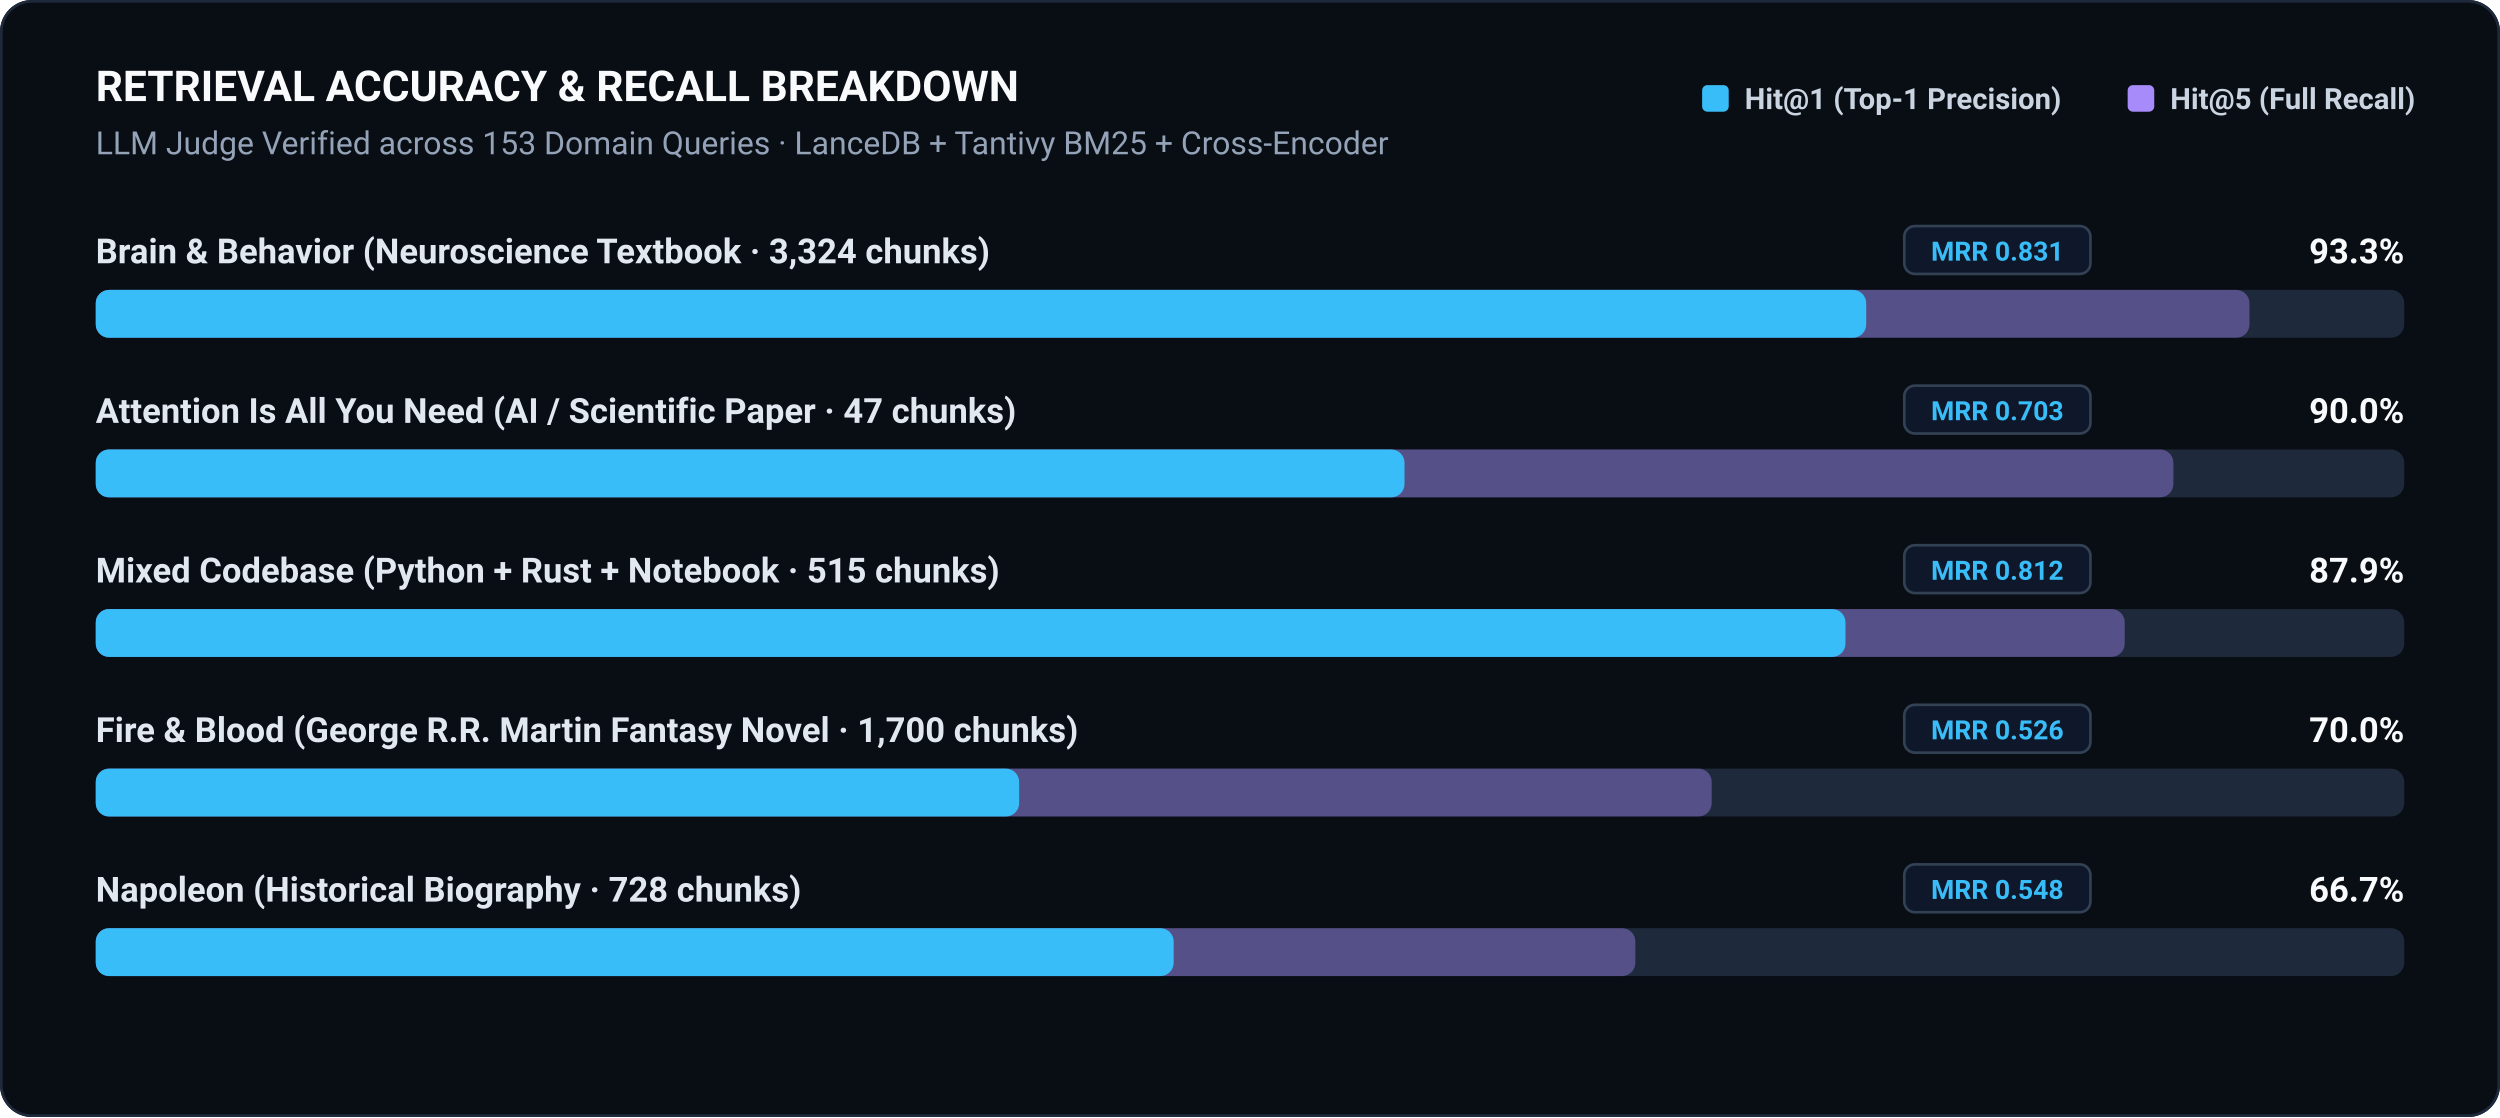
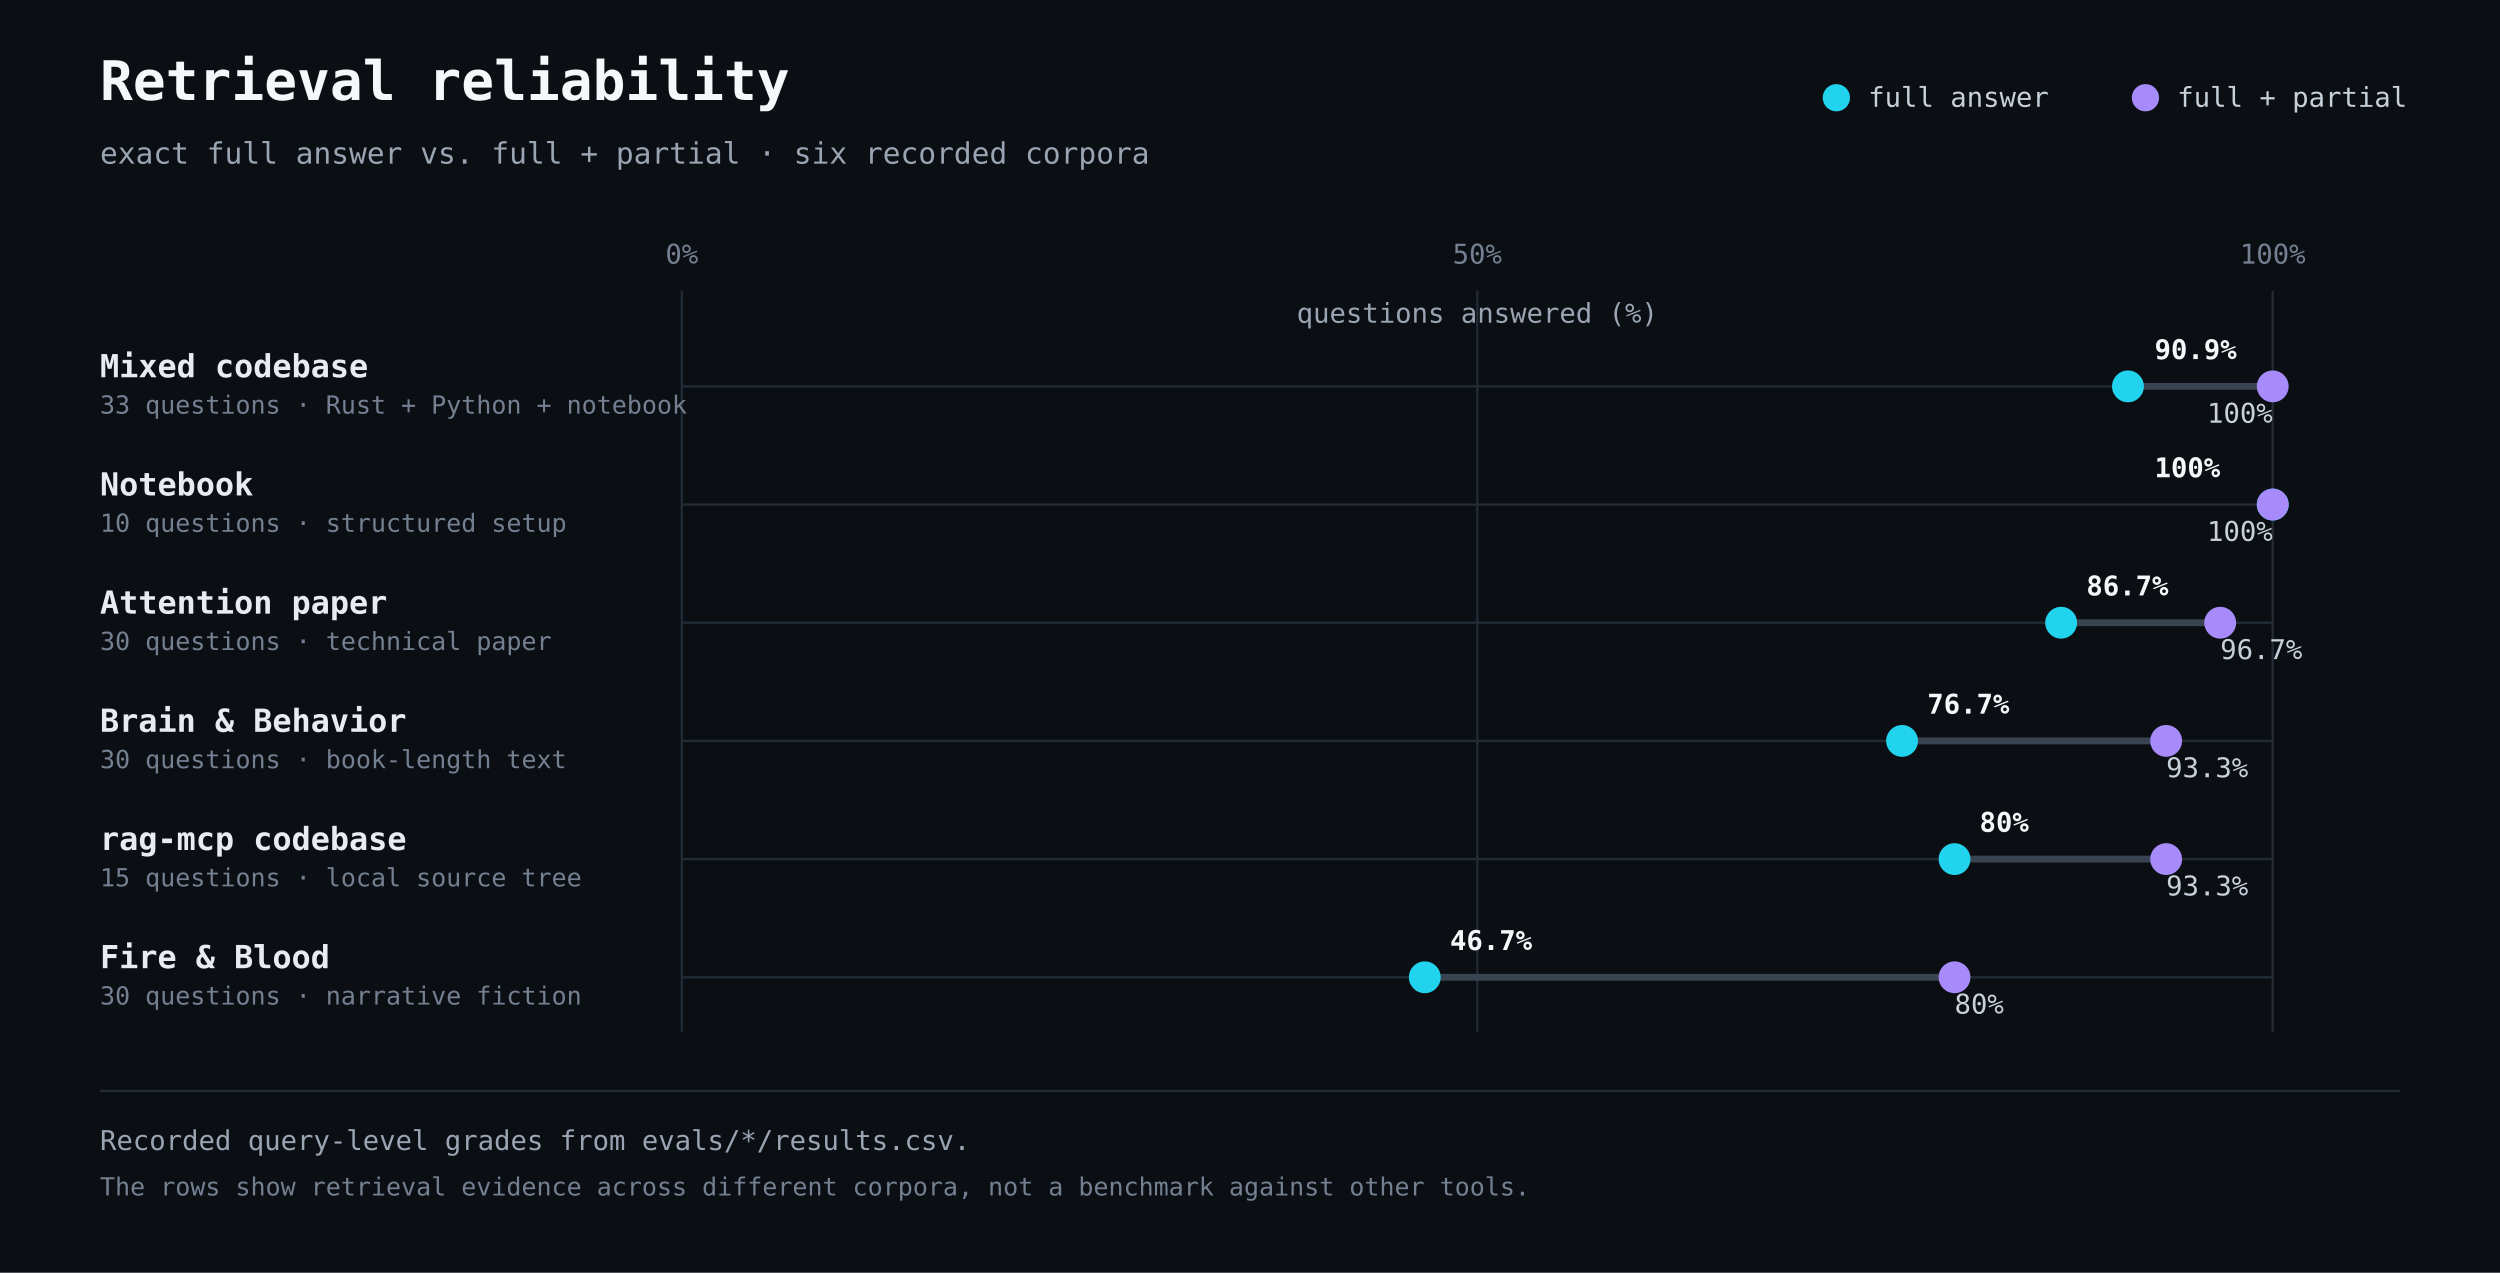
- <svg xmlns="http://www.w3.org/2000/svg" width="940" height="420" viewBox="0 0 940 420" fill="none" role="img" aria-labelledby="title desc">
-   <rect width="940" height="420" rx="12" fill="#090d14" />
-   <rect x="0.5" y="0.5" width="939" height="419" rx="11.5" stroke="#1e293b" stroke-width="1" />
-   <text x="36" y="38" fill="#f8fafc" font-family="-apple-system, BlinkMacSystemFont, 'Segoe UI', Roboto, sans-serif" font-size="16" font-weight="700">RETRIEVAL ACCURACY &amp; RECALL BREAKDOWN</text>
-   <text x="36" y="58" fill="#94a3b8" font-family="-apple-system, BlinkMacSystemFont, 'Segoe UI', Roboto, sans-serif" font-size="12">LLM Judge Verified across 153 Domain Queries · LanceDB + Tantivy BM25 + Cross-Encoder</text>
-   <g font-family="-apple-system, BlinkMacSystemFont, 'Segoe UI', Roboto, sans-serif" font-size="11" font-weight="600">
-     <rect x="640" y="32" width="10" height="10" rx="2" fill="#38bdf8" />
-     <text x="656" y="41" fill="#cbd5e1">Hit@1 (Top-1 Precision)</text>
-     <rect x="800" y="32" width="10" height="10" rx="2" fill="#a78bfa" />
-     <text x="816" y="41" fill="#cbd5e1">Hit@5 (Full Recall)</text>
+ <svg xmlns="http://www.w3.org/2000/svg" width="1100" height="560" viewBox="0 0 1100 560" role="img" aria-labelledby="title desc">
+   <rect width="1100" height="560" fill="#0b0f14" />
+   <text x="44" y="44" fill="#f5f7fa" font-family="ui-monospace, SFMono-Regular, Menlo, monospace" font-size="24" font-weight="700">Retrieval reliability</text>
+   <text x="44" y="72" fill="#9aa4b2" font-family="ui-monospace, SFMono-Regular, Menlo, monospace" font-size="13">exact full answer vs. full + partial · six recorded corpora</text>
+   <g font-family="ui-monospace, SFMono-Regular, Menlo, monospace" font-size="12">
+     <circle cx="808" cy="43" r="6" fill="#22d3ee" />
+     <text x="822" y="47" fill="#c8d0da">full answer</text>
+     <circle cx="944" cy="43" r="6" fill="#a78bfa" />
+     <text x="958" y="47" fill="#c8d0da">full + partial</text>
  </g>
-   <g font-family="-apple-system, BlinkMacSystemFont, 'Segoe UI', Roboto, sans-serif" transform="translate(36, 85)">
-     <text x="0" y="14" fill="#e2e8f0" font-size="13" font-weight="600">Brain &amp; Behavior (Neuroscience Textbook · 3,324 chunks)</text>
-     <rect x="680" y="0" width="70" height="18" rx="4" fill="#0f172a" stroke="#334155" />
-     <text x="715" y="13" fill="#38bdf8" font-size="10" font-weight="700" text-anchor="middle">MRR 0.831</text>
-     <text x="868" y="14" fill="#f8fafc" font-size="13" font-weight="700" text-anchor="end">93.3%</text>
-     <rect x="0" y="24" width="868" height="18" rx="5" fill="#1e293b" />
-     <rect x="0" y="24" width="809.8" height="18" rx="5" fill="#a78bfa" fill-opacity="0.4" />
-     <rect x="0" y="24" width="665.7" height="18" rx="5" fill="#38bdf8" />
+   <g font-family="ui-monospace, SFMono-Regular, Menlo, monospace" font-size="12" fill="#748091">
+     <text x="300" y="116" text-anchor="middle">0%</text>
+     <text x="650" y="116" text-anchor="middle">50%</text>
+     <text x="1000" y="116" text-anchor="middle">100%</text>
+     <text x="650" y="142" text-anchor="middle" fill="#9aa4b2">questions answered (%)</text>
  </g>
-   <g font-family="-apple-system, BlinkMacSystemFont, 'Segoe UI', Roboto, sans-serif" transform="translate(36, 145)">
-     <text x="0" y="14" fill="#e2e8f0" font-size="13" font-weight="600">Attention Is All You Need (AI / Scientific Paper · 47 chunks)</text>
-     <rect x="680" y="0" width="70" height="18" rx="4" fill="#0f172a" stroke="#334155" />
-     <text x="715" y="13" fill="#38bdf8" font-size="10" font-weight="700" text-anchor="middle">MRR 0.703</text>
-     <text x="868" y="14" fill="#f8fafc" font-size="13" font-weight="700" text-anchor="end">90.0%</text>
-     <rect x="0" y="24" width="868" height="18" rx="5" fill="#1e293b" />
-     <rect x="0" y="24" width="781.2" height="18" rx="5" fill="#a78bfa" fill-opacity="0.4" />
-     <rect x="0" y="24" width="492.1" height="18" rx="5" fill="#38bdf8" />
+   <g stroke="#232b35" stroke-width="1">
+     <line x1="300" y1="128" x2="300" y2="454" />
+     <line x1="650" y1="128" x2="650" y2="454" />
+     <line x1="1000" y1="128" x2="1000" y2="454" />
+     <line x1="300" y1="170" x2="1000" y2="170" />
+     <line x1="300" y1="222" x2="1000" y2="222" />
+     <line x1="300" y1="274" x2="1000" y2="274" />
+     <line x1="300" y1="326" x2="1000" y2="326" />
+     <line x1="300" y1="378" x2="1000" y2="378" />
+     <line x1="300" y1="430" x2="1000" y2="430" />
  </g>
-   <g font-family="-apple-system, BlinkMacSystemFont, 'Segoe UI', Roboto, sans-serif" transform="translate(36, 205)">
-     <text x="0" y="14" fill="#e2e8f0" font-size="13" font-weight="600">Mixed Codebase (Python + Rust + Notebook · 515 chunks)</text>
-     <rect x="680" y="0" width="70" height="18" rx="4" fill="#0f172a" stroke="#334155" />
-     <text x="715" y="13" fill="#38bdf8" font-size="10" font-weight="700" text-anchor="middle">MRR 0.812</text>
-     <text x="868" y="14" fill="#f8fafc" font-size="13" font-weight="700" text-anchor="end">87.9%</text>
-     <rect x="0" y="24" width="868" height="18" rx="5" fill="#1e293b" />
-     <rect x="0" y="24" width="762.9" height="18" rx="5" fill="#a78bfa" fill-opacity="0.4" />
-     <rect x="0" y="24" width="657.9" height="18" rx="5" fill="#38bdf8" />
+   <g font-family="ui-monospace, SFMono-Regular, Menlo, monospace">
+     <g fill="#e8ecf1" font-size="14">
+       <text x="44" y="166" font-weight="700">Mixed codebase</text>
+       <text x="44" y="182" fill="#748091" font-size="11">33 questions · Rust + Python + notebook</text>
+       <text x="44" y="218" font-weight="700">Notebook</text>
+       <text x="44" y="234" fill="#748091" font-size="11">10 questions · structured setup</text>
+       <text x="44" y="270" font-weight="700">Attention paper</text>
+       <text x="44" y="286" fill="#748091" font-size="11">30 questions · technical paper</text>
+       <text x="44" y="322" font-weight="700">Brain &amp; Behavior</text>
+       <text x="44" y="338" fill="#748091" font-size="11">30 questions · book-length text</text>
+       <text x="44" y="374" font-weight="700">rag-mcp codebase</text>
+       <text x="44" y="390" fill="#748091" font-size="11">15 questions · local source tree</text>
+       <text x="44" y="426" font-weight="700">Fire &amp; Blood</text>
+       <text x="44" y="442" fill="#748091" font-size="11">30 questions · narrative fiction</text>
+     </g>
+     <g stroke="#394452" stroke-width="3">
+       <line x1="936.3" y1="170" x2="1000" y2="170" />
+       <line x1="1000" y1="222" x2="1000" y2="222" />
+       <line x1="906.9" y1="274" x2="976.9" y2="274" />
+       <line x1="836.9" y1="326" x2="953.1" y2="326" />
+       <line x1="860" y1="378" x2="953.1" y2="378" />
+       <line x1="626.9" y1="430" x2="860" y2="430" />
+     </g>
+     <g fill="#22d3ee">
+       <circle cx="936.3" cy="170" r="7" />
+       <circle cx="1000" cy="222" r="7" />
+       <circle cx="906.9" cy="274" r="7" />
+       <circle cx="836.9" cy="326" r="7" />
+       <circle cx="860" cy="378" r="7" />
+       <circle cx="626.9" cy="430" r="7" />
+     </g>
+     <g fill="#a78bfa">
+       <circle cx="1000" cy="170" r="7" />
+       <circle cx="1000" cy="222" r="7" />
+       <circle cx="976.9" cy="274" r="7" />
+       <circle cx="953.1" cy="326" r="7" />
+       <circle cx="953.1" cy="378" r="7" />
+       <circle cx="860" cy="430" r="7" />
+     </g>
+     <g fill="#f5f7fa" font-size="12" font-weight="700">
+       <text x="948" y="158">90.9%</text>
+       <text x="948" y="210">100%</text>
+       <text x="918" y="262">86.7%</text>
+       <text x="848" y="314">76.7%</text>
+       <text x="871" y="366">80%</text>
+       <text x="638" y="418">46.7%</text>
+     </g>
+     <g fill="#c8d0da" font-size="12">
+       <text x="1000" y="186" text-anchor="end">100%</text>
+       <text x="1000" y="238" text-anchor="end">100%</text>
+       <text x="976.9" y="290">96.7%</text>
+       <text x="953.1" y="342">93.3%</text>
+       <text x="953.1" y="394">93.3%</text>
+       <text x="860" y="446">80%</text>
+     </g>
  </g>
-   <g font-family="-apple-system, BlinkMacSystemFont, 'Segoe UI', Roboto, sans-serif" transform="translate(36, 265)">
-     <text x="0" y="14" fill="#e2e8f0" font-size="13" font-weight="600">Fire &amp; Blood (George R.R. Martin Fantasy Novel · 1,700 chunks)</text>
-     <rect x="680" y="0" width="70" height="18" rx="4" fill="#0f172a" stroke="#334155" />
-     <text x="715" y="13" fill="#38bdf8" font-size="10" font-weight="700" text-anchor="middle">MRR 0.526</text>
-     <text x="868" y="14" fill="#f8fafc" font-size="13" font-weight="700" text-anchor="end">70.0%</text>
-     <rect x="0" y="24" width="868" height="18" rx="5" fill="#1e293b" />
-     <rect x="0" y="24" width="607.6" height="18" rx="5" fill="#a78bfa" fill-opacity="0.4" />
-     <rect x="0" y="24" width="347.2" height="18" rx="5" fill="#38bdf8" />
-   </g>
-   <g font-family="-apple-system, BlinkMacSystemFont, 'Segoe UI', Roboto, sans-serif" transform="translate(36, 325)">
-     <text x="0" y="14" fill="#e2e8f0" font-size="13" font-weight="600">Napoleon (Historical Biography · 728 chunks)</text>
-     <rect x="680" y="0" width="70" height="18" rx="4" fill="#0f172a" stroke="#334155" />
-     <text x="715" y="13" fill="#38bdf8" font-size="10" font-weight="700" text-anchor="middle">MRR 0.548</text>
-     <text x="868" y="14" fill="#f8fafc" font-size="13" font-weight="700" text-anchor="end">66.7%</text>
-     <rect x="0" y="24" width="868" height="18" rx="5" fill="#1e293b" />
-     <rect x="0" y="24" width="578.9" height="18" rx="5" fill="#a78bfa" fill-opacity="0.4" />
-     <rect x="0" y="24" width="405.3" height="18" rx="5" fill="#38bdf8" />
-   </g>
+   <line x1="44" y1="480" x2="1056" y2="480" stroke="#232b35" />
+   <text x="44" y="506" fill="#9aa4b2" font-family="ui-monospace, SFMono-Regular, Menlo, monospace" font-size="12">Recorded query-level grades from evals/*/results.csv.</text>
+   <text x="44" y="526" fill="#748091" font-family="ui-monospace, SFMono-Regular, Menlo, monospace" font-size="11">The rows show retrieval evidence across different corpora, not a benchmark against other tools.</text>
</svg>
